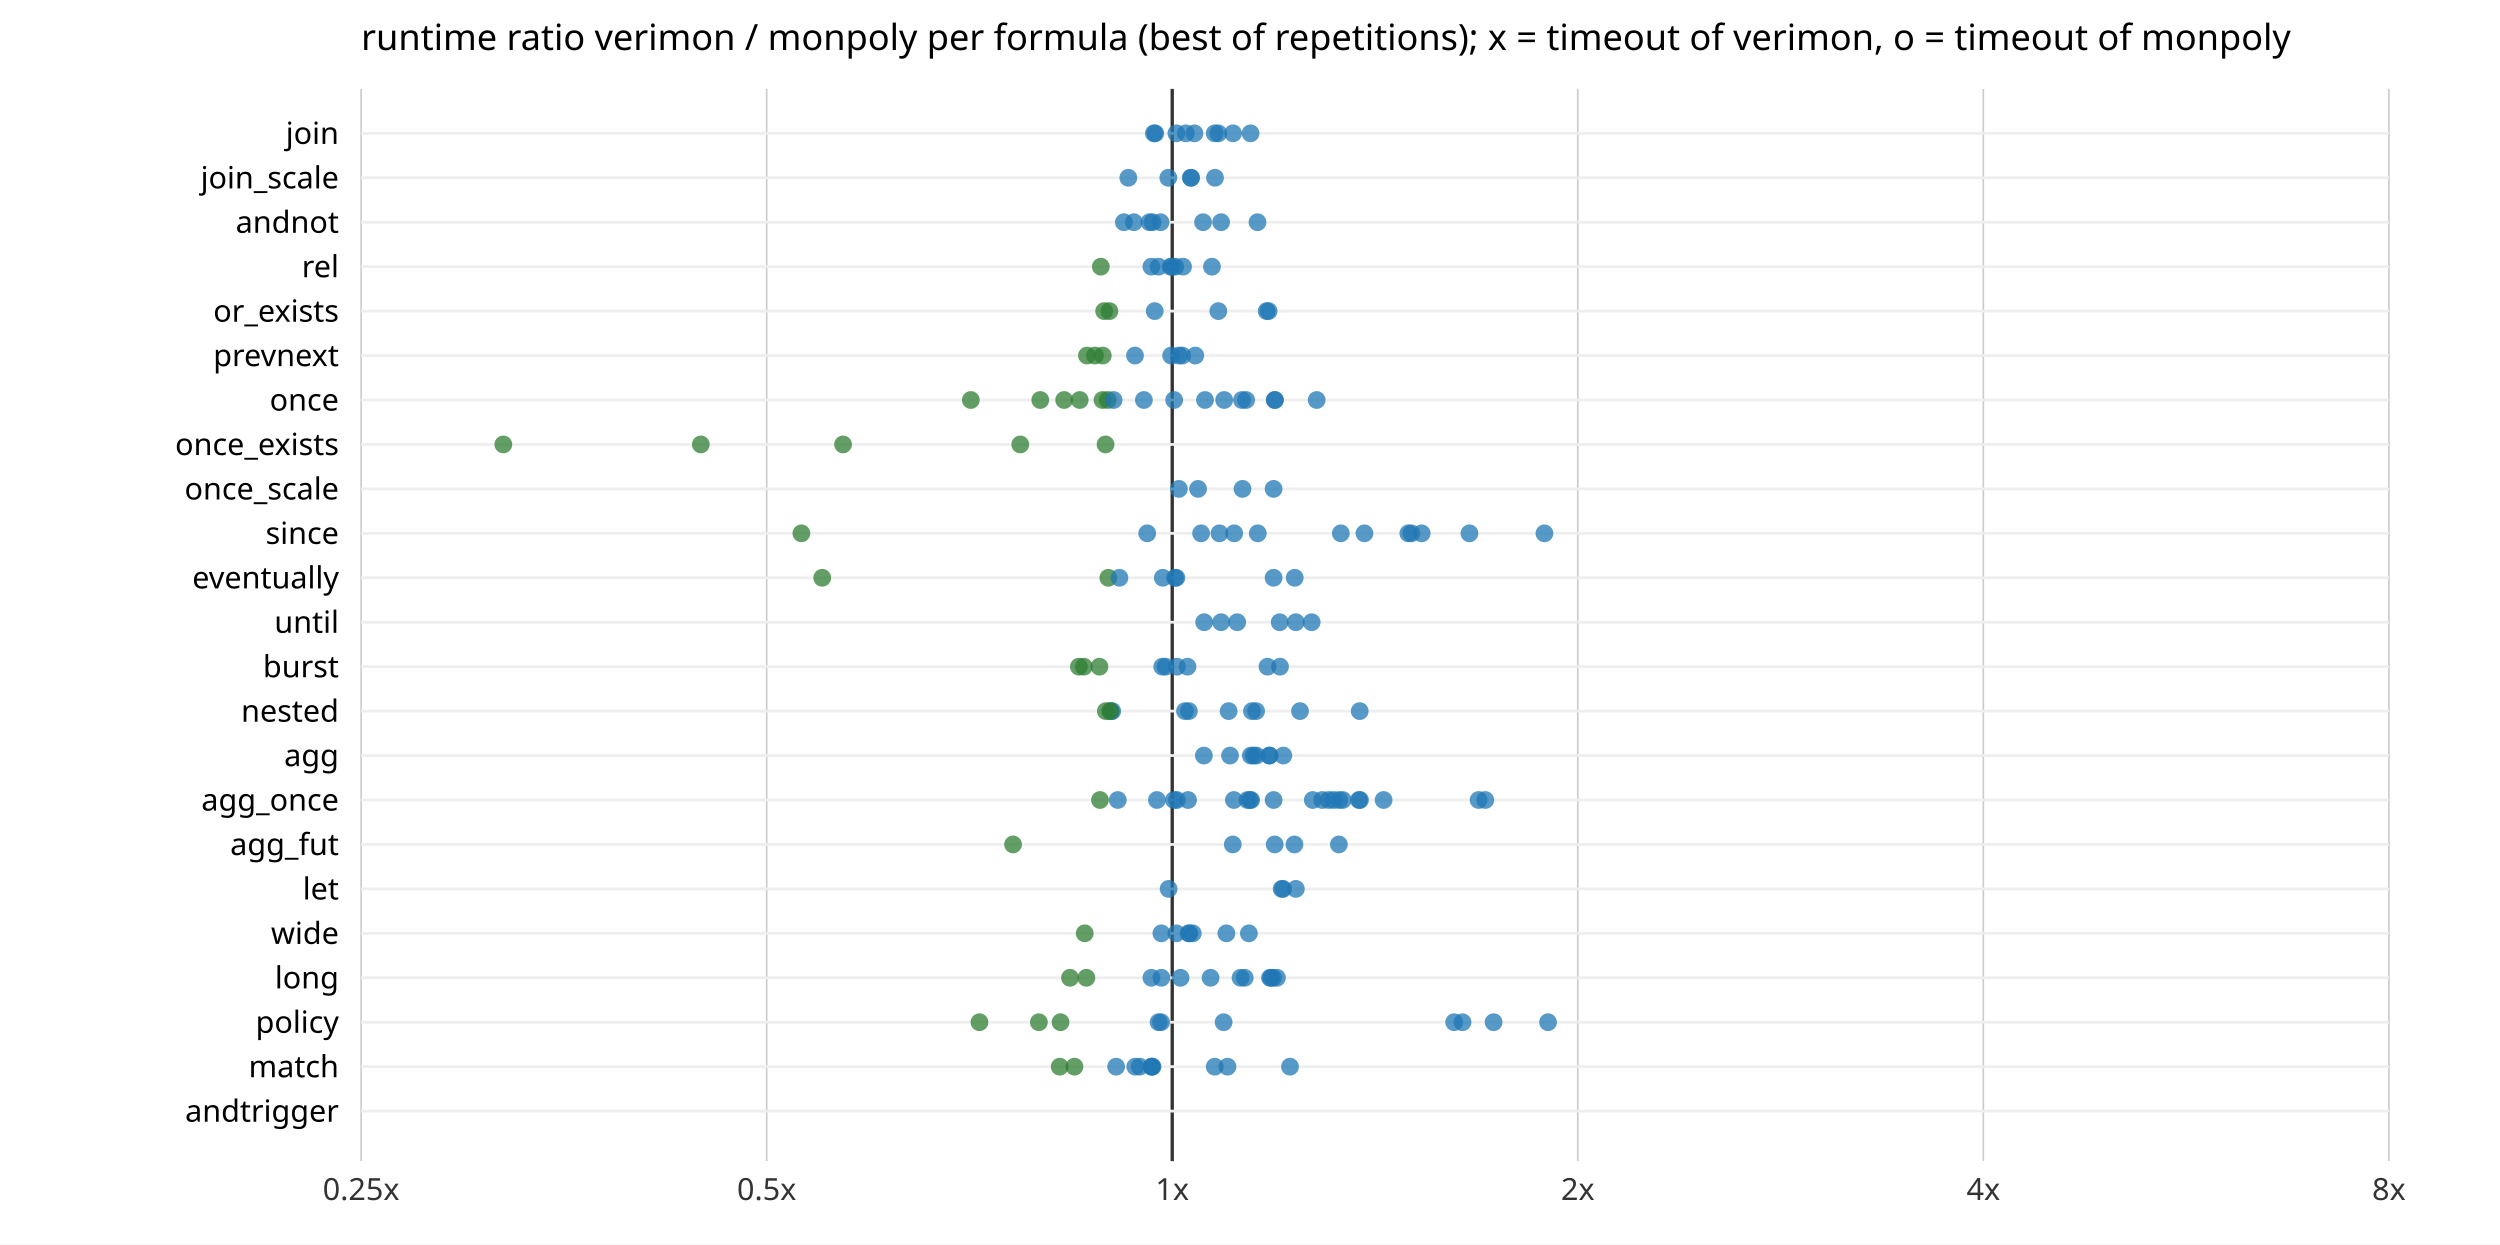
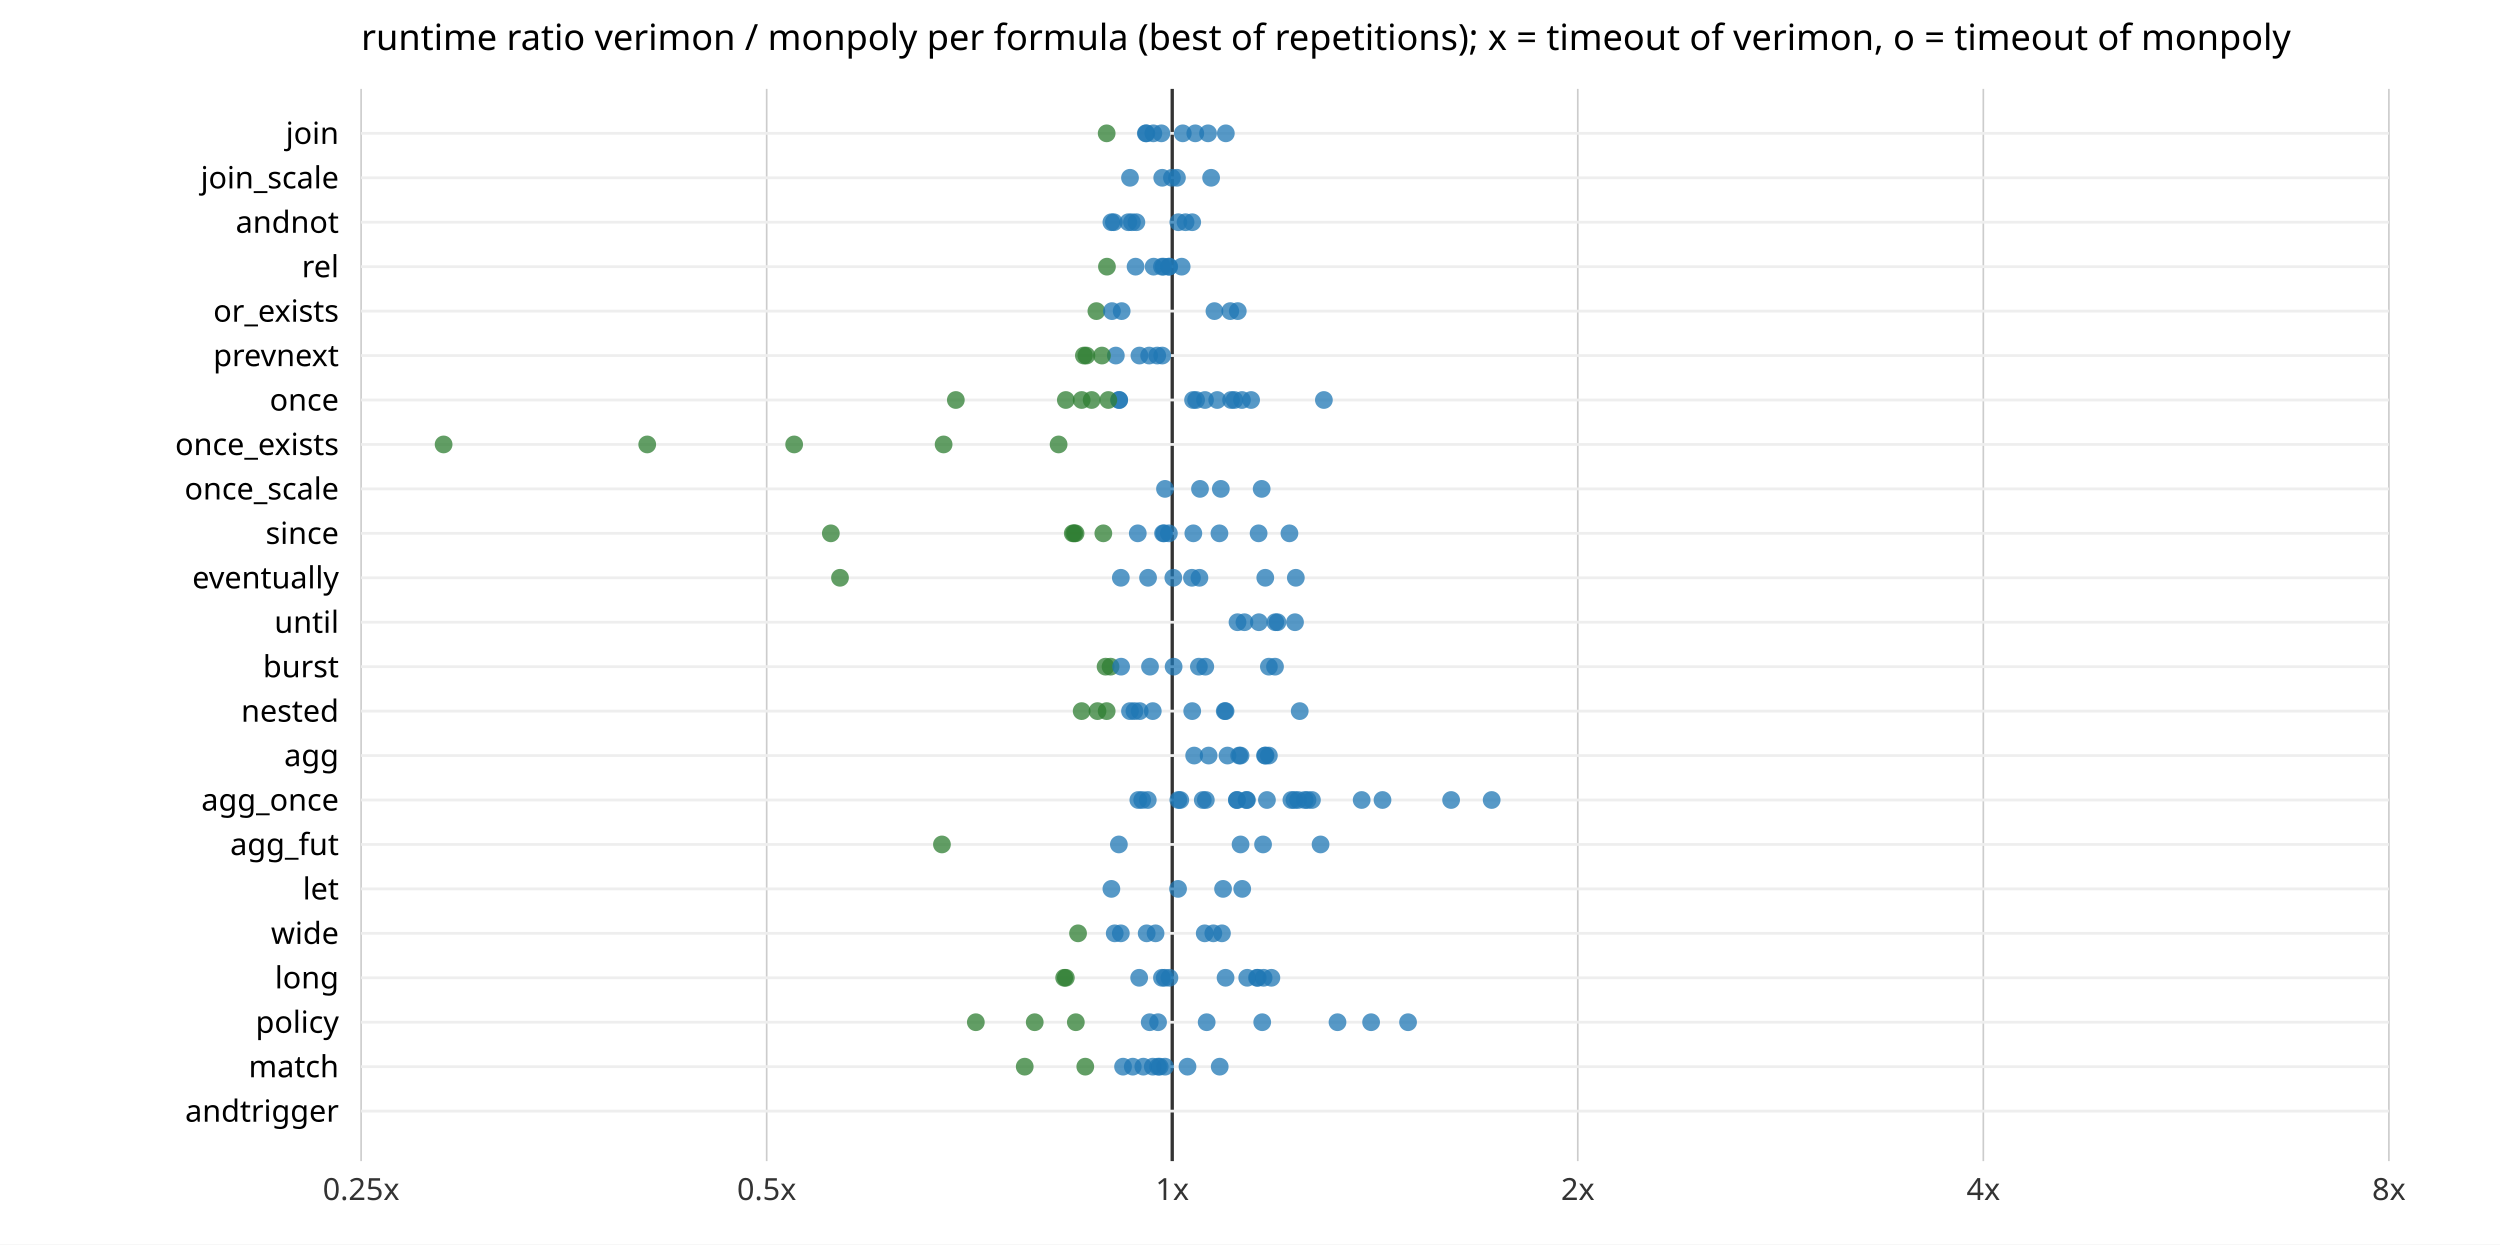
<svg xmlns="http://www.w3.org/2000/svg" width="900" height="448" font-family="sans-serif" font-size="11">
  <rect width="100%" height="100%" fill="white" />
  <text x="130" y="18" font-size="13">runtime ratio verimon / monpoly per formula (best of repetitions); x = timeout of verimon, o = timeout of monpoly</text>
  <line x1="130.0" y1="32" x2="130.0" y2="418" stroke="#ccc" stroke-width="0.6" />
  <text x="130.0" y="432" text-anchor="middle" fill="#333">0.25x</text>
  <line x1="276.0" y1="32" x2="276.0" y2="418" stroke="#ccc" stroke-width="0.6" />
  <text x="276.0" y="432" text-anchor="middle" fill="#333">0.5x</text>
  <line x1="422.0" y1="32" x2="422.0" y2="418" stroke="#333" stroke-width="1.2" />
  <text x="422.0" y="432" text-anchor="middle" fill="#333">1x</text>
  <line x1="568.0" y1="32" x2="568.0" y2="418" stroke="#ccc" stroke-width="0.6" />
  <text x="568.0" y="432" text-anchor="middle" fill="#333">2x</text>
  <line x1="714.0" y1="32" x2="714.0" y2="418" stroke="#ccc" stroke-width="0.6" />
  <text x="714.0" y="432" text-anchor="middle" fill="#333">4x</text>
  <line x1="860.0" y1="32" x2="860.0" y2="418" stroke="#ccc" stroke-width="0.6" />
  <text x="860.0" y="432" text-anchor="middle" fill="#333">8x</text>
  <text x="122" y="48.0" text-anchor="end" dominant-baseline="middle">join</text>
  <line x1="130" y1="48.0" x2="860" y2="48.0" stroke="#eee" />
-   <circle cx="415.4" cy="48.0" r="3.2" fill="#1f77b4" fill-opacity="0.75" />
-   <circle cx="423.5" cy="48.0" r="3.2" fill="#1f77b4" fill-opacity="0.75" />
-   <circle cx="450.2" cy="48.0" r="3.2" fill="#1f77b4" fill-opacity="0.75" />
-   <circle cx="443.9" cy="48.0" r="3.2" fill="#1f77b4" fill-opacity="0.75" />
-   <circle cx="430.0" cy="48.0" r="3.2" fill="#1f77b4" fill-opacity="0.75" />
-   <circle cx="415.9" cy="48.0" r="3.2" fill="#1f77b4" fill-opacity="0.75" />
-   <circle cx="437.3" cy="48.0" r="3.2" fill="#1f77b4" fill-opacity="0.75" />
-   <circle cx="438.6" cy="48.0" r="3.2" fill="#1f77b4" fill-opacity="0.75" />
-   <circle cx="426.9" cy="48.0" r="3.2" fill="#1f77b4" fill-opacity="0.75" />
+   <circle cx="415.2" cy="48.0" r="3.2" fill="#1f77b4" fill-opacity="0.75" />
+   <circle cx="412.5" cy="48.0" r="3.2" fill="#1f77b4" fill-opacity="0.75" />
+   <circle cx="434.9" cy="48.0" r="3.2" fill="#1f77b4" fill-opacity="0.75" />
+   <circle cx="441.3" cy="48.0" r="3.2" fill="#1f77b4" fill-opacity="0.75" />
+   <circle cx="425.8" cy="48.0" r="3.2" fill="#1f77b4" fill-opacity="0.75" />
+   <circle cx="412.7" cy="48.0" r="3.2" fill="#1f77b4" fill-opacity="0.75" />
+   <circle cx="418.1" cy="48.0" r="3.2" fill="#1f77b4" fill-opacity="0.75" />
+   <circle cx="430.3" cy="48.0" r="3.2" fill="#1f77b4" fill-opacity="0.75" />
+   <circle cx="398.4" cy="48.0" r="3.2" fill="#2e7d32" fill-opacity="0.75" />
  <text x="122" y="64.0" text-anchor="end" dominant-baseline="middle">join_scale</text>
  <line x1="130" y1="64.0" x2="860" y2="64.0" stroke="#eee" />
-   <circle cx="437.4" cy="64.0" r="3.2" fill="#1f77b4" fill-opacity="0.75" />
-   <circle cx="428.7" cy="64.0" r="3.2" fill="#1f77b4" fill-opacity="0.75" />
-   <circle cx="420.6" cy="64.0" r="3.2" fill="#1f77b4" fill-opacity="0.75" />
-   <circle cx="406.2" cy="64.0" r="3.2" fill="#1f77b4" fill-opacity="0.75" />
-   <circle cx="428.8" cy="64.0" r="3.2" fill="#1f77b4" fill-opacity="0.75" />
+   <circle cx="423.7" cy="64.0" r="3.2" fill="#1f77b4" fill-opacity="0.75" />
+   <circle cx="418.4" cy="64.0" r="3.2" fill="#1f77b4" fill-opacity="0.75" />
+   <circle cx="436.0" cy="64.0" r="3.2" fill="#1f77b4" fill-opacity="0.75" />
+   <circle cx="406.8" cy="64.0" r="3.2" fill="#1f77b4" fill-opacity="0.75" />
+   <circle cx="421.9" cy="64.0" r="3.2" fill="#1f77b4" fill-opacity="0.75" />
  <text x="122" y="80.0" text-anchor="end" dominant-baseline="middle">andnot</text>
  <line x1="130" y1="80.0" x2="860" y2="80.0" stroke="#eee" />
-   <circle cx="404.6" cy="80.0" r="3.2" fill="#1f77b4" fill-opacity="0.75" />
-   <circle cx="408.2" cy="80.0" r="3.2" fill="#1f77b4" fill-opacity="0.75" />
-   <circle cx="433.1" cy="80.0" r="3.2" fill="#1f77b4" fill-opacity="0.75" />
-   <circle cx="439.6" cy="80.0" r="3.2" fill="#1f77b4" fill-opacity="0.75" />
-   <circle cx="417.8" cy="80.0" r="3.2" fill="#1f77b4" fill-opacity="0.75" />
-   <circle cx="452.7" cy="80.0" r="3.2" fill="#1f77b4" fill-opacity="0.75" />
-   <circle cx="413.8" cy="80.0" r="3.2" fill="#1f77b4" fill-opacity="0.75" />
-   <circle cx="414.9" cy="80.0" r="3.2" fill="#1f77b4" fill-opacity="0.75" />
+   <circle cx="406.2" cy="80.0" r="3.2" fill="#1f77b4" fill-opacity="0.75" />
+   <circle cx="407.5" cy="80.0" r="3.2" fill="#1f77b4" fill-opacity="0.75" />
+   <circle cx="424.2" cy="80.0" r="3.2" fill="#1f77b4" fill-opacity="0.75" />
+   <circle cx="429.2" cy="80.0" r="3.2" fill="#1f77b4" fill-opacity="0.75" />
+   <circle cx="409.1" cy="80.0" r="3.2" fill="#1f77b4" fill-opacity="0.75" />
+   <circle cx="426.8" cy="80.0" r="3.2" fill="#1f77b4" fill-opacity="0.75" />
+   <circle cx="401.0" cy="80.0" r="3.2" fill="#1f77b4" fill-opacity="0.75" />
+   <circle cx="400.1" cy="80.0" r="3.2" fill="#1f77b4" fill-opacity="0.75" />
  <text x="122" y="96.0" text-anchor="end" dominant-baseline="middle">rel</text>
  <line x1="130" y1="96.0" x2="860" y2="96.0" stroke="#eee" />
-   <circle cx="414.5" cy="96.0" r="3.2" fill="#1f77b4" fill-opacity="0.75" />
-   <circle cx="423.1" cy="96.0" r="3.2" fill="#1f77b4" fill-opacity="0.75" />
-   <circle cx="436.3" cy="96.0" r="3.2" fill="#1f77b4" fill-opacity="0.75" />
-   <circle cx="417.1" cy="96.0" r="3.2" fill="#1f77b4" fill-opacity="0.75" />
-   <circle cx="396.3" cy="96.0" r="3.2" fill="#2e7d32" fill-opacity="0.75" />
-   <circle cx="421.9" cy="96.0" r="3.2" fill="#1f77b4" fill-opacity="0.75" />
-   <circle cx="425.9" cy="96.0" r="3.2" fill="#1f77b4" fill-opacity="0.75" />
-   <circle cx="421.4" cy="96.0" r="3.2" fill="#1f77b4" fill-opacity="0.75" />
+   <circle cx="408.8" cy="96.0" r="3.2" fill="#1f77b4" fill-opacity="0.75" />
+   <circle cx="418.9" cy="96.0" r="3.2" fill="#1f77b4" fill-opacity="0.75" />
+   <circle cx="418.3" cy="96.0" r="3.2" fill="#1f77b4" fill-opacity="0.75" />
+   <circle cx="420.9" cy="96.0" r="3.2" fill="#1f77b4" fill-opacity="0.75" />
+   <circle cx="398.5" cy="96.0" r="3.2" fill="#2e7d32" fill-opacity="0.75" />
+   <circle cx="425.4" cy="96.0" r="3.2" fill="#1f77b4" fill-opacity="0.75" />
+   <circle cx="415.3" cy="96.0" r="3.2" fill="#1f77b4" fill-opacity="0.75" />
+   <circle cx="420.8" cy="96.0" r="3.2" fill="#1f77b4" fill-opacity="0.75" />
  <text x="122" y="112.0" text-anchor="end" dominant-baseline="middle">or_exists</text>
  <line x1="130" y1="112.0" x2="860" y2="112.0" stroke="#eee" />
-   <circle cx="397.5" cy="112.0" r="3.2" fill="#2e7d32" fill-opacity="0.75" />
-   <circle cx="399.4" cy="112.0" r="3.2" fill="#2e7d32" fill-opacity="0.75" />
-   <circle cx="456.0" cy="112.0" r="3.2" fill="#1f77b4" fill-opacity="0.75" />
-   <circle cx="415.7" cy="112.0" r="3.2" fill="#1f77b4" fill-opacity="0.75" />
-   <circle cx="456.7" cy="112.0" r="3.2" fill="#1f77b4" fill-opacity="0.75" />
-   <circle cx="438.6" cy="112.0" r="3.2" fill="#1f77b4" fill-opacity="0.75" />
+   <circle cx="394.7" cy="112.0" r="3.2" fill="#2e7d32" fill-opacity="0.75" />
+   <circle cx="400.3" cy="112.0" r="3.2" fill="#1f77b4" fill-opacity="0.75" />
+   <circle cx="445.6" cy="112.0" r="3.2" fill="#1f77b4" fill-opacity="0.75" />
+   <circle cx="403.8" cy="112.0" r="3.2" fill="#1f77b4" fill-opacity="0.75" />
+   <circle cx="442.9" cy="112.0" r="3.2" fill="#1f77b4" fill-opacity="0.75" />
+   <circle cx="437.2" cy="112.0" r="3.2" fill="#1f77b4" fill-opacity="0.75" />
  <text x="122" y="128.0" text-anchor="end" dominant-baseline="middle">prevnext</text>
  <line x1="130" y1="128.0" x2="860" y2="128.0" stroke="#eee" />
-   <circle cx="425.6" cy="128.0" r="3.2" fill="#1f77b4" fill-opacity="0.75" />
-   <circle cx="424.4" cy="128.0" r="3.2" fill="#1f77b4" fill-opacity="0.75" />
-   <circle cx="394.2" cy="128.0" r="3.2" fill="#2e7d32" fill-opacity="0.75" />
-   <circle cx="430.3" cy="128.0" r="3.2" fill="#1f77b4" fill-opacity="0.75" />
-   <circle cx="397.0" cy="128.0" r="3.2" fill="#2e7d32" fill-opacity="0.75" />
-   <circle cx="391.3" cy="128.0" r="3.2" fill="#2e7d32" fill-opacity="0.75" />
-   <circle cx="408.6" cy="128.0" r="3.2" fill="#1f77b4" fill-opacity="0.75" />
-   <circle cx="421.6" cy="128.0" r="3.2" fill="#1f77b4" fill-opacity="0.75" />
+   <circle cx="410.2" cy="128.0" r="3.2" fill="#1f77b4" fill-opacity="0.75" />
+   <circle cx="416.6" cy="128.0" r="3.2" fill="#1f77b4" fill-opacity="0.75" />
+   <circle cx="401.7" cy="128.0" r="3.2" fill="#1f77b4" fill-opacity="0.75" />
+   <circle cx="413.7" cy="128.0" r="3.2" fill="#1f77b4" fill-opacity="0.75" />
+   <circle cx="390.2" cy="128.0" r="3.2" fill="#2e7d32" fill-opacity="0.75" />
+   <circle cx="396.7" cy="128.0" r="3.2" fill="#2e7d32" fill-opacity="0.75" />
+   <circle cx="391.1" cy="128.0" r="3.2" fill="#2e7d32" fill-opacity="0.75" />
+   <circle cx="418.4" cy="128.0" r="3.2" fill="#1f77b4" fill-opacity="0.75" />
  <text x="122" y="144.0" text-anchor="end" dominant-baseline="middle">once</text>
  <line x1="130" y1="144.0" x2="860" y2="144.0" stroke="#eee" />
-   <circle cx="411.8" cy="144.0" r="3.2" fill="#1f77b4" fill-opacity="0.75" />
-   <circle cx="398.8" cy="144.0" r="3.2" fill="#2e7d32" fill-opacity="0.75" />
-   <circle cx="388.7" cy="144.0" r="3.2" fill="#2e7d32" fill-opacity="0.75" />
-   <circle cx="440.7" cy="144.0" r="3.2" fill="#1f77b4" fill-opacity="0.75" />
-   <circle cx="422.7" cy="144.0" r="3.2" fill="#1f77b4" fill-opacity="0.75" />
  <circle cx="433.8" cy="144.0" r="3.2" fill="#1f77b4" fill-opacity="0.75" />
-   <circle cx="458.9" cy="144.0" r="3.2" fill="#1f77b4" fill-opacity="0.75" />
+   <circle cx="402.9" cy="144.0" r="3.2" fill="#1f77b4" fill-opacity="0.75" />
+   <circle cx="383.7" cy="144.0" r="3.2" fill="#2e7d32" fill-opacity="0.75" />
+   <circle cx="430.6" cy="144.0" r="3.2" fill="#1f77b4" fill-opacity="0.75" />
+   <circle cx="438.2" cy="144.0" r="3.2" fill="#1f77b4" fill-opacity="0.75" />
+   <circle cx="443.2" cy="144.0" r="3.2" fill="#1f77b4" fill-opacity="0.75" />
+   <circle cx="444.4" cy="144.0" r="3.2" fill="#1f77b4" fill-opacity="0.75" />
  <circle cx="447.1" cy="144.0" r="3.2" fill="#1f77b4" fill-opacity="0.75" />
-   <circle cx="374.5" cy="144.0" r="3.2" fill="#2e7d32" fill-opacity="0.75" />
-   <circle cx="383.1" cy="144.0" r="3.2" fill="#2e7d32" fill-opacity="0.75" />
-   <circle cx="396.9" cy="144.0" r="3.2" fill="#2e7d32" fill-opacity="0.75" />
-   <circle cx="400.9" cy="144.0" r="3.2" fill="#1f77b4" fill-opacity="0.75" />
-   <circle cx="349.5" cy="144.0" r="3.2" fill="#2e7d32" fill-opacity="0.75" />
-   <circle cx="474.0" cy="144.0" r="3.2" fill="#1f77b4" fill-opacity="0.75" />
-   <circle cx="448.6" cy="144.0" r="3.2" fill="#1f77b4" fill-opacity="0.75" />
-   <circle cx="459.0" cy="144.0" r="3.2" fill="#1f77b4" fill-opacity="0.75" />
+   <circle cx="393.0" cy="144.0" r="3.2" fill="#2e7d32" fill-opacity="0.75" />
+   <circle cx="389.4" cy="144.0" r="3.2" fill="#2e7d32" fill-opacity="0.75" />
+   <circle cx="402.9" cy="144.0" r="3.2" fill="#1f77b4" fill-opacity="0.75" />
+   <circle cx="399.0" cy="144.0" r="3.2" fill="#2e7d32" fill-opacity="0.75" />
+   <circle cx="344.1" cy="144.0" r="3.2" fill="#2e7d32" fill-opacity="0.75" />
+   <circle cx="476.6" cy="144.0" r="3.2" fill="#1f77b4" fill-opacity="0.75" />
+   <circle cx="450.4" cy="144.0" r="3.2" fill="#1f77b4" fill-opacity="0.75" />
+   <circle cx="429.5" cy="144.0" r="3.2" fill="#1f77b4" fill-opacity="0.75" />
  <text x="122" y="160.0" text-anchor="end" dominant-baseline="middle">once_exists</text>
  <line x1="130" y1="160.0" x2="860" y2="160.0" stroke="#eee" />
-   <circle cx="398.0" cy="160.0" r="3.2" fill="#2e7d32" fill-opacity="0.75" />
-   <circle cx="303.5" cy="160.0" r="3.2" fill="#2e7d32" fill-opacity="0.75" />
-   <circle cx="252.3" cy="160.0" r="3.2" fill="#2e7d32" fill-opacity="0.75" />
-   <circle cx="367.3" cy="160.0" r="3.2" fill="#2e7d32" fill-opacity="0.75" />
-   <circle cx="181.2" cy="160.0" r="3.2" fill="#2e7d32" fill-opacity="0.75" />
+   <circle cx="381.1" cy="160.0" r="3.2" fill="#2e7d32" fill-opacity="0.75" />
+   <circle cx="285.9" cy="160.0" r="3.2" fill="#2e7d32" fill-opacity="0.75" />
+   <circle cx="233.0" cy="160.0" r="3.2" fill="#2e7d32" fill-opacity="0.75" />
+   <circle cx="339.7" cy="160.0" r="3.2" fill="#2e7d32" fill-opacity="0.75" />
+   <circle cx="159.7" cy="160.0" r="3.2" fill="#2e7d32" fill-opacity="0.75" />
  <text x="122" y="176.0" text-anchor="end" dominant-baseline="middle">once_scale</text>
  <line x1="130" y1="176.0" x2="860" y2="176.0" stroke="#eee" />
-   <circle cx="447.3" cy="176.0" r="3.2" fill="#1f77b4" fill-opacity="0.75" />
-   <circle cx="458.5" cy="176.0" r="3.2" fill="#1f77b4" fill-opacity="0.75" />
-   <circle cx="431.3" cy="176.0" r="3.2" fill="#1f77b4" fill-opacity="0.75" />
-   <circle cx="424.4" cy="176.0" r="3.2" fill="#1f77b4" fill-opacity="0.75" />
+   <circle cx="432.0" cy="176.0" r="3.2" fill="#1f77b4" fill-opacity="0.75" />
+   <circle cx="454.2" cy="176.0" r="3.2" fill="#1f77b4" fill-opacity="0.75" />
+   <circle cx="439.5" cy="176.0" r="3.2" fill="#1f77b4" fill-opacity="0.75" />
+   <circle cx="419.4" cy="176.0" r="3.2" fill="#1f77b4" fill-opacity="0.75" />
  <text x="122" y="192.0" text-anchor="end" dominant-baseline="middle">since</text>
  <line x1="130" y1="192.0" x2="860" y2="192.0" stroke="#eee" />
-   <circle cx="413.0" cy="192.0" r="3.2" fill="#1f77b4" fill-opacity="0.75" />
-   <circle cx="444.3" cy="192.0" r="3.2" fill="#1f77b4" fill-opacity="0.75" />
+   <circle cx="386.7" cy="192.0" r="3.2" fill="#2e7d32" fill-opacity="0.75" />
+   <circle cx="386.2" cy="192.0" r="3.2" fill="#2e7d32" fill-opacity="0.75" />
+   <circle cx="387.2" cy="192.0" r="3.2" fill="#2e7d32" fill-opacity="0.75" />
+   <circle cx="397.2" cy="192.0" r="3.2" fill="#2e7d32" fill-opacity="0.75" />
+   <circle cx="429.6" cy="192.0" r="3.2" fill="#1f77b4" fill-opacity="0.75" />
+   <circle cx="420.8" cy="192.0" r="3.2" fill="#1f77b4" fill-opacity="0.75" />
+   <circle cx="464.2" cy="192.0" r="3.2" fill="#1f77b4" fill-opacity="0.75" />
+   <circle cx="453.1" cy="192.0" r="3.2" fill="#1f77b4" fill-opacity="0.75" />
  <circle cx="439.0" cy="192.0" r="3.2" fill="#1f77b4" fill-opacity="0.75" />
-   <circle cx="508.1" cy="192.0" r="3.2" fill="#1f77b4" fill-opacity="0.75" />
-   <circle cx="507.0" cy="192.0" r="3.2" fill="#1f77b4" fill-opacity="0.75" />
-   <circle cx="491.2" cy="192.0" r="3.2" fill="#1f77b4" fill-opacity="0.75" />
-   <circle cx="556.0" cy="192.0" r="3.2" fill="#1f77b4" fill-opacity="0.75" />
-   <circle cx="511.8" cy="192.0" r="3.2" fill="#1f77b4" fill-opacity="0.75" />
-   <circle cx="529.0" cy="192.0" r="3.2" fill="#1f77b4" fill-opacity="0.75" />
-   <circle cx="452.8" cy="192.0" r="3.2" fill="#1f77b4" fill-opacity="0.75" />
-   <circle cx="482.7" cy="192.0" r="3.2" fill="#1f77b4" fill-opacity="0.75" />
-   <circle cx="288.5" cy="192.0" r="3.2" fill="#2e7d32" fill-opacity="0.75" />
-   <circle cx="432.4" cy="192.0" r="3.2" fill="#1f77b4" fill-opacity="0.75" />
+   <circle cx="418.7" cy="192.0" r="3.2" fill="#1f77b4" fill-opacity="0.75" />
+   <circle cx="409.6" cy="192.0" r="3.2" fill="#1f77b4" fill-opacity="0.75" />
+   <circle cx="299.1" cy="192.0" r="3.2" fill="#2e7d32" fill-opacity="0.75" />
+   <circle cx="419.1" cy="192.0" r="3.2" fill="#1f77b4" fill-opacity="0.75" />
  <text x="122" y="208.0" text-anchor="end" dominant-baseline="middle">eventually</text>
  <line x1="130" y1="208.0" x2="860" y2="208.0" stroke="#eee" />
-   <circle cx="423.0" cy="208.0" r="3.2" fill="#1f77b4" fill-opacity="0.75" />
-   <circle cx="423.5" cy="208.0" r="3.2" fill="#1f77b4" fill-opacity="0.75" />
-   <circle cx="466.1" cy="208.0" r="3.2" fill="#1f77b4" fill-opacity="0.75" />
-   <circle cx="399.0" cy="208.0" r="3.2" fill="#2e7d32" fill-opacity="0.75" />
-   <circle cx="418.6" cy="208.0" r="3.2" fill="#1f77b4" fill-opacity="0.75" />
-   <circle cx="458.5" cy="208.0" r="3.2" fill="#1f77b4" fill-opacity="0.75" />
-   <circle cx="403.0" cy="208.0" r="3.2" fill="#1f77b4" fill-opacity="0.75" />
-   <circle cx="296.0" cy="208.0" r="3.2" fill="#2e7d32" fill-opacity="0.75" />
+   <circle cx="429.1" cy="208.0" r="3.2" fill="#1f77b4" fill-opacity="0.75" />
+   <circle cx="431.8" cy="208.0" r="3.2" fill="#1f77b4" fill-opacity="0.75" />
+   <circle cx="466.5" cy="208.0" r="3.2" fill="#1f77b4" fill-opacity="0.75" />
+   <circle cx="413.3" cy="208.0" r="3.2" fill="#1f77b4" fill-opacity="0.75" />
+   <circle cx="422.4" cy="208.0" r="3.2" fill="#1f77b4" fill-opacity="0.75" />
+   <circle cx="455.5" cy="208.0" r="3.2" fill="#1f77b4" fill-opacity="0.75" />
+   <circle cx="403.5" cy="208.0" r="3.2" fill="#1f77b4" fill-opacity="0.75" />
+   <circle cx="302.4" cy="208.0" r="3.2" fill="#2e7d32" fill-opacity="0.75" />
  <text x="122" y="224.0" text-anchor="end" dominant-baseline="middle">until</text>
  <line x1="130" y1="224.0" x2="860" y2="224.0" stroke="#eee" />
-   <circle cx="460.7" cy="224.0" r="3.2" fill="#1f77b4" fill-opacity="0.75" />
-   <circle cx="433.5" cy="224.0" r="3.2" fill="#1f77b4" fill-opacity="0.75" />
-   <circle cx="439.6" cy="224.0" r="3.2" fill="#1f77b4" fill-opacity="0.75" />
-   <circle cx="445.4" cy="224.0" r="3.2" fill="#1f77b4" fill-opacity="0.75" />
-   <circle cx="472.2" cy="224.0" r="3.2" fill="#1f77b4" fill-opacity="0.75" />
-   <circle cx="466.5" cy="224.0" r="3.2" fill="#1f77b4" fill-opacity="0.75" />
+   <circle cx="448.0" cy="224.0" r="3.2" fill="#1f77b4" fill-opacity="0.75" />
+   <circle cx="459.1" cy="224.0" r="3.2" fill="#1f77b4" fill-opacity="0.75" />
+   <circle cx="445.5" cy="224.0" r="3.2" fill="#1f77b4" fill-opacity="0.75" />
+   <circle cx="453.2" cy="224.0" r="3.2" fill="#1f77b4" fill-opacity="0.75" />
+   <circle cx="459.9" cy="224.0" r="3.2" fill="#1f77b4" fill-opacity="0.75" />
+   <circle cx="466.2" cy="224.0" r="3.2" fill="#1f77b4" fill-opacity="0.75" />
  <text x="122" y="240.0" text-anchor="end" dominant-baseline="middle">burst</text>
  <line x1="130" y1="240.0" x2="860" y2="240.0" stroke="#eee" />
-   <circle cx="395.8" cy="240.0" r="3.2" fill="#2e7d32" fill-opacity="0.75" />
-   <circle cx="388.4" cy="240.0" r="3.2" fill="#2e7d32" fill-opacity="0.75" />
-   <circle cx="419.6" cy="240.0" r="3.2" fill="#1f77b4" fill-opacity="0.75" />
-   <circle cx="427.5" cy="240.0" r="3.2" fill="#1f77b4" fill-opacity="0.75" />
-   <circle cx="423.7" cy="240.0" r="3.2" fill="#1f77b4" fill-opacity="0.75" />
-   <circle cx="418.4" cy="240.0" r="3.2" fill="#1f77b4" fill-opacity="0.75" />
-   <circle cx="460.8" cy="240.0" r="3.2" fill="#1f77b4" fill-opacity="0.75" />
-   <circle cx="456.3" cy="240.0" r="3.2" fill="#1f77b4" fill-opacity="0.75" />
-   <circle cx="390.2" cy="240.0" r="3.2" fill="#2e7d32" fill-opacity="0.75" />
+   <circle cx="398.0" cy="240.0" r="3.2" fill="#2e7d32" fill-opacity="0.75" />
+   <circle cx="399.8" cy="240.0" r="3.2" fill="#2e7d32" fill-opacity="0.75" />
+   <circle cx="433.9" cy="240.0" r="3.2" fill="#1f77b4" fill-opacity="0.75" />
+   <circle cx="422.5" cy="240.0" r="3.2" fill="#1f77b4" fill-opacity="0.75" />
+   <circle cx="414.0" cy="240.0" r="3.2" fill="#1f77b4" fill-opacity="0.75" />
+   <circle cx="431.6" cy="240.0" r="3.2" fill="#1f77b4" fill-opacity="0.75" />
+   <circle cx="456.8" cy="240.0" r="3.2" fill="#1f77b4" fill-opacity="0.75" />
+   <circle cx="459.0" cy="240.0" r="3.2" fill="#1f77b4" fill-opacity="0.75" />
+   <circle cx="403.6" cy="240.0" r="3.2" fill="#1f77b4" fill-opacity="0.75" />
  <text x="122" y="256.0" text-anchor="end" dominant-baseline="middle">nested</text>
  <line x1="130" y1="256.0" x2="860" y2="256.0" stroke="#eee" />
-   <circle cx="428.0" cy="256.0" r="3.2" fill="#1f77b4" fill-opacity="0.75" />
-   <circle cx="400.4" cy="256.0" r="3.2" fill="#1f77b4" fill-opacity="0.75" />
-   <circle cx="399.9" cy="256.0" r="3.2" fill="#1f77b4" fill-opacity="0.75" />
-   <circle cx="426.6" cy="256.0" r="3.2" fill="#1f77b4" fill-opacity="0.75" />
-   <circle cx="398.1" cy="256.0" r="3.2" fill="#2e7d32" fill-opacity="0.75" />
-   <circle cx="399.7" cy="256.0" r="3.2" fill="#2e7d32" fill-opacity="0.75" />
-   <circle cx="489.5" cy="256.0" r="3.2" fill="#1f77b4" fill-opacity="0.75" />
-   <circle cx="452.2" cy="256.0" r="3.2" fill="#1f77b4" fill-opacity="0.75" />
-   <circle cx="468.0" cy="256.0" r="3.2" fill="#1f77b4" fill-opacity="0.75" />
-   <circle cx="442.3" cy="256.0" r="3.2" fill="#1f77b4" fill-opacity="0.75" />
-   <circle cx="450.7" cy="256.0" r="3.2" fill="#1f77b4" fill-opacity="0.75" />
+   <circle cx="429.2" cy="256.0" r="3.2" fill="#1f77b4" fill-opacity="0.75" />
+   <circle cx="408.4" cy="256.0" r="3.2" fill="#1f77b4" fill-opacity="0.75" />
+   <circle cx="406.8" cy="256.0" r="3.2" fill="#1f77b4" fill-opacity="0.75" />
+   <circle cx="415.0" cy="256.0" r="3.2" fill="#1f77b4" fill-opacity="0.75" />
+   <circle cx="398.4" cy="256.0" r="3.2" fill="#2e7d32" fill-opacity="0.75" />
+   <circle cx="395.1" cy="256.0" r="3.2" fill="#2e7d32" fill-opacity="0.75" />
+   <circle cx="441.2" cy="256.0" r="3.2" fill="#1f77b4" fill-opacity="0.75" />
+   <circle cx="389.4" cy="256.0" r="3.2" fill="#2e7d32" fill-opacity="0.75" />
+   <circle cx="410.3" cy="256.0" r="3.2" fill="#1f77b4" fill-opacity="0.75" />
+   <circle cx="440.9" cy="256.0" r="3.2" fill="#1f77b4" fill-opacity="0.75" />
+   <circle cx="467.9" cy="256.0" r="3.2" fill="#1f77b4" fill-opacity="0.75" />
  <text x="122" y="272.0" text-anchor="end" dominant-baseline="middle">agg</text>
  <line x1="130" y1="272.0" x2="860" y2="272.0" stroke="#eee" />
-   <circle cx="442.8" cy="272.0" r="3.2" fill="#1f77b4" fill-opacity="0.75" />
-   <circle cx="457.1" cy="272.0" r="3.2" fill="#1f77b4" fill-opacity="0.75" />
-   <circle cx="451.3" cy="272.0" r="3.2" fill="#1f77b4" fill-opacity="0.75" />
-   <circle cx="456.9" cy="272.0" r="3.2" fill="#1f77b4" fill-opacity="0.75" />
-   <circle cx="450.3" cy="272.0" r="3.2" fill="#1f77b4" fill-opacity="0.75" />
-   <circle cx="462.0" cy="272.0" r="3.2" fill="#1f77b4" fill-opacity="0.75" />
-   <circle cx="452.3" cy="272.0" r="3.2" fill="#1f77b4" fill-opacity="0.75" />
-   <circle cx="433.4" cy="272.0" r="3.2" fill="#1f77b4" fill-opacity="0.75" />
+   <circle cx="456.8" cy="272.0" r="3.2" fill="#1f77b4" fill-opacity="0.75" />
+   <circle cx="455.4" cy="272.0" r="3.2" fill="#1f77b4" fill-opacity="0.75" />
+   <circle cx="441.9" cy="272.0" r="3.2" fill="#1f77b4" fill-opacity="0.75" />
+   <circle cx="435.1" cy="272.0" r="3.2" fill="#1f77b4" fill-opacity="0.75" />
+   <circle cx="446.1" cy="272.0" r="3.2" fill="#1f77b4" fill-opacity="0.75" />
+   <circle cx="446.6" cy="272.0" r="3.2" fill="#1f77b4" fill-opacity="0.75" />
+   <circle cx="455.6" cy="272.0" r="3.2" fill="#1f77b4" fill-opacity="0.75" />
+   <circle cx="429.9" cy="272.0" r="3.2" fill="#1f77b4" fill-opacity="0.75" />
  <text x="122" y="288.0" text-anchor="end" dominant-baseline="middle">agg_once</text>
  <line x1="130" y1="288.0" x2="860" y2="288.0" stroke="#eee" />
-   <circle cx="449.1" cy="288.0" r="3.2" fill="#1f77b4" fill-opacity="0.75" />
-   <circle cx="450.0" cy="288.0" r="3.2" fill="#1f77b4" fill-opacity="0.75" />
-   <circle cx="498.1" cy="288.0" r="3.2" fill="#1f77b4" fill-opacity="0.75" />
-   <circle cx="478.3" cy="288.0" r="3.2" fill="#1f77b4" fill-opacity="0.75" />
-   <circle cx="458.5" cy="288.0" r="3.2" fill="#1f77b4" fill-opacity="0.75" />
-   <circle cx="489.2" cy="288.0" r="3.2" fill="#1f77b4" fill-opacity="0.75" />
-   <circle cx="489.6" cy="288.0" r="3.2" fill="#1f77b4" fill-opacity="0.75" />
-   <circle cx="532.3" cy="288.0" r="3.2" fill="#1f77b4" fill-opacity="0.75" />
-   <circle cx="534.7" cy="288.0" r="3.2" fill="#1f77b4" fill-opacity="0.75" />
-   <circle cx="480.1" cy="288.0" r="3.2" fill="#1f77b4" fill-opacity="0.75" />
-   <circle cx="483.4" cy="288.0" r="3.2" fill="#1f77b4" fill-opacity="0.75" />
-   <circle cx="476.0" cy="288.0" r="3.2" fill="#1f77b4" fill-opacity="0.75" />
-   <circle cx="450.4" cy="288.0" r="3.2" fill="#1f77b4" fill-opacity="0.75" />
-   <circle cx="416.5" cy="288.0" r="3.2" fill="#1f77b4" fill-opacity="0.75" />
-   <circle cx="423.7" cy="288.0" r="3.2" fill="#1f77b4" fill-opacity="0.75" />
-   <circle cx="427.7" cy="288.0" r="3.2" fill="#1f77b4" fill-opacity="0.75" />
-   <circle cx="444.2" cy="288.0" r="3.2" fill="#1f77b4" fill-opacity="0.75" />
-   <circle cx="402.4" cy="288.0" r="3.2" fill="#1f77b4" fill-opacity="0.75" />
-   <circle cx="396.0" cy="288.0" r="3.2" fill="#2e7d32" fill-opacity="0.75" />
-   <circle cx="472.6" cy="288.0" r="3.2" fill="#1f77b4" fill-opacity="0.75" />
-   <circle cx="482.1" cy="288.0" r="3.2" fill="#1f77b4" fill-opacity="0.75" />
-   <circle cx="422.6" cy="288.0" r="3.2" fill="#1f77b4" fill-opacity="0.75" />
+   <circle cx="448.7" cy="288.0" r="3.2" fill="#1f77b4" fill-opacity="0.75" />
+   <circle cx="448.9" cy="288.0" r="3.2" fill="#1f77b4" fill-opacity="0.75" />
+   <circle cx="469.7" cy="288.0" r="3.2" fill="#1f77b4" fill-opacity="0.75" />
+   <circle cx="433.0" cy="288.0" r="3.2" fill="#1f77b4" fill-opacity="0.75" />
+   <circle cx="445.3" cy="288.0" r="3.2" fill="#1f77b4" fill-opacity="0.75" />
+   <circle cx="497.7" cy="288.0" r="3.2" fill="#1f77b4" fill-opacity="0.75" />
+   <circle cx="490.2" cy="288.0" r="3.2" fill="#1f77b4" fill-opacity="0.75" />
+   <circle cx="522.4" cy="288.0" r="3.2" fill="#1f77b4" fill-opacity="0.75" />
+   <circle cx="537.0" cy="288.0" r="3.2" fill="#1f77b4" fill-opacity="0.75" />
+   <circle cx="470.7" cy="288.0" r="3.2" fill="#1f77b4" fill-opacity="0.75" />
+   <circle cx="466.0" cy="288.0" r="3.2" fill="#1f77b4" fill-opacity="0.75" />
+   <circle cx="464.9" cy="288.0" r="3.2" fill="#1f77b4" fill-opacity="0.75" />
+   <circle cx="456.1" cy="288.0" r="3.2" fill="#1f77b4" fill-opacity="0.75" />
+   <circle cx="424.9" cy="288.0" r="3.2" fill="#1f77b4" fill-opacity="0.75" />
+   <circle cx="445.3" cy="288.0" r="3.2" fill="#1f77b4" fill-opacity="0.75" />
+   <circle cx="424.2" cy="288.0" r="3.2" fill="#1f77b4" fill-opacity="0.75" />
+   <circle cx="434.1" cy="288.0" r="3.2" fill="#1f77b4" fill-opacity="0.75" />
+   <circle cx="411.2" cy="288.0" r="3.2" fill="#1f77b4" fill-opacity="0.75" />
+   <circle cx="413.2" cy="288.0" r="3.2" fill="#1f77b4" fill-opacity="0.75" />
+   <circle cx="472.3" cy="288.0" r="3.2" fill="#1f77b4" fill-opacity="0.75" />
+   <circle cx="467.3" cy="288.0" r="3.2" fill="#1f77b4" fill-opacity="0.75" />
+   <circle cx="409.8" cy="288.0" r="3.2" fill="#1f77b4" fill-opacity="0.75" />
  <text x="122" y="304.0" text-anchor="end" dominant-baseline="middle">agg_fut</text>
  <line x1="130" y1="304.0" x2="860" y2="304.0" stroke="#eee" />
-   <circle cx="443.8" cy="304.0" r="3.2" fill="#1f77b4" fill-opacity="0.75" />
-   <circle cx="364.7" cy="304.0" r="3.2" fill="#2e7d32" fill-opacity="0.75" />
-   <circle cx="458.9" cy="304.0" r="3.2" fill="#1f77b4" fill-opacity="0.75" />
-   <circle cx="482.0" cy="304.0" r="3.2" fill="#1f77b4" fill-opacity="0.75" />
-   <circle cx="466.0" cy="304.0" r="3.2" fill="#1f77b4" fill-opacity="0.75" />
+   <circle cx="402.8" cy="304.0" r="3.2" fill="#1f77b4" fill-opacity="0.75" />
+   <circle cx="339.1" cy="304.0" r="3.2" fill="#2e7d32" fill-opacity="0.75" />
+   <circle cx="454.7" cy="304.0" r="3.2" fill="#1f77b4" fill-opacity="0.75" />
+   <circle cx="475.4" cy="304.0" r="3.2" fill="#1f77b4" fill-opacity="0.75" />
+   <circle cx="446.6" cy="304.0" r="3.2" fill="#1f77b4" fill-opacity="0.75" />
  <text x="122" y="320.0" text-anchor="end" dominant-baseline="middle">let</text>
  <line x1="130" y1="320.0" x2="860" y2="320.0" stroke="#eee" />
-   <circle cx="420.7" cy="320.0" r="3.2" fill="#1f77b4" fill-opacity="0.75" />
-   <circle cx="466.5" cy="320.0" r="3.2" fill="#1f77b4" fill-opacity="0.75" />
-   <circle cx="461.9" cy="320.0" r="3.2" fill="#1f77b4" fill-opacity="0.75" />
-   <circle cx="461.4" cy="320.0" r="3.2" fill="#1f77b4" fill-opacity="0.75" />
+   <circle cx="400.1" cy="320.0" r="3.2" fill="#1f77b4" fill-opacity="0.75" />
+   <circle cx="424.1" cy="320.0" r="3.2" fill="#1f77b4" fill-opacity="0.75" />
+   <circle cx="440.3" cy="320.0" r="3.2" fill="#1f77b4" fill-opacity="0.75" />
+   <circle cx="447.2" cy="320.0" r="3.2" fill="#1f77b4" fill-opacity="0.75" />
  <text x="122" y="336.0" text-anchor="end" dominant-baseline="middle">wide</text>
  <line x1="130" y1="336.0" x2="860" y2="336.0" stroke="#eee" />
-   <circle cx="427.9" cy="336.0" r="3.2" fill="#1f77b4" fill-opacity="0.75" />
-   <circle cx="418.1" cy="336.0" r="3.2" fill="#1f77b4" fill-opacity="0.75" />
-   <circle cx="441.5" cy="336.0" r="3.2" fill="#1f77b4" fill-opacity="0.75" />
-   <circle cx="390.5" cy="336.0" r="3.2" fill="#2e7d32" fill-opacity="0.75" />
-   <circle cx="428.2" cy="336.0" r="3.2" fill="#1f77b4" fill-opacity="0.75" />
-   <circle cx="423.5" cy="336.0" r="3.2" fill="#1f77b4" fill-opacity="0.75" />
-   <circle cx="449.6" cy="336.0" r="3.2" fill="#1f77b4" fill-opacity="0.75" />
-   <circle cx="429.4" cy="336.0" r="3.2" fill="#1f77b4" fill-opacity="0.75" />
+   <circle cx="403.5" cy="336.0" r="3.2" fill="#1f77b4" fill-opacity="0.75" />
+   <circle cx="412.8" cy="336.0" r="3.2" fill="#1f77b4" fill-opacity="0.75" />
+   <circle cx="436.8" cy="336.0" r="3.2" fill="#1f77b4" fill-opacity="0.75" />
+   <circle cx="388.1" cy="336.0" r="3.2" fill="#2e7d32" fill-opacity="0.75" />
+   <circle cx="416.0" cy="336.0" r="3.2" fill="#1f77b4" fill-opacity="0.75" />
+   <circle cx="401.3" cy="336.0" r="3.2" fill="#1f77b4" fill-opacity="0.75" />
+   <circle cx="439.9" cy="336.0" r="3.2" fill="#1f77b4" fill-opacity="0.75" />
+   <circle cx="433.7" cy="336.0" r="3.2" fill="#1f77b4" fill-opacity="0.75" />
  <text x="122" y="352.0" text-anchor="end" dominant-baseline="middle">long</text>
  <line x1="130" y1="352.0" x2="860" y2="352.0" stroke="#eee" />
-   <circle cx="446.6" cy="352.0" r="3.2" fill="#1f77b4" fill-opacity="0.75" />
-   <circle cx="435.8" cy="352.0" r="3.2" fill="#1f77b4" fill-opacity="0.75" />
-   <circle cx="448.1" cy="352.0" r="3.2" fill="#1f77b4" fill-opacity="0.75" />
-   <circle cx="458.3" cy="352.0" r="3.2" fill="#1f77b4" fill-opacity="0.75" />
-   <circle cx="391.1" cy="352.0" r="3.2" fill="#2e7d32" fill-opacity="0.75" />
-   <circle cx="414.5" cy="352.0" r="3.2" fill="#1f77b4" fill-opacity="0.75" />
-   <circle cx="425.0" cy="352.0" r="3.2" fill="#1f77b4" fill-opacity="0.75" />
-   <circle cx="459.7" cy="352.0" r="3.2" fill="#1f77b4" fill-opacity="0.75" />
-   <circle cx="457.6" cy="352.0" r="3.2" fill="#1f77b4" fill-opacity="0.75" />
-   <circle cx="418.1" cy="352.0" r="3.2" fill="#1f77b4" fill-opacity="0.75" />
-   <circle cx="457.2" cy="352.0" r="3.2" fill="#1f77b4" fill-opacity="0.75" />
-   <circle cx="385.2" cy="352.0" r="3.2" fill="#2e7d32" fill-opacity="0.75" />
+   <circle cx="441.2" cy="352.0" r="3.2" fill="#1f77b4" fill-opacity="0.75" />
+   <circle cx="419.3" cy="352.0" r="3.2" fill="#1f77b4" fill-opacity="0.75" />
+   <circle cx="457.7" cy="352.0" r="3.2" fill="#1f77b4" fill-opacity="0.75" />
+   <circle cx="452.8" cy="352.0" r="3.2" fill="#1f77b4" fill-opacity="0.75" />
+   <circle cx="383.1" cy="352.0" r="3.2" fill="#2e7d32" fill-opacity="0.75" />
+   <circle cx="418.3" cy="352.0" r="3.2" fill="#1f77b4" fill-opacity="0.75" />
+   <circle cx="410.1" cy="352.0" r="3.2" fill="#1f77b4" fill-opacity="0.75" />
+   <circle cx="454.9" cy="352.0" r="3.2" fill="#1f77b4" fill-opacity="0.75" />
+   <circle cx="421.0" cy="352.0" r="3.2" fill="#1f77b4" fill-opacity="0.75" />
+   <circle cx="449.0" cy="352.0" r="3.2" fill="#1f77b4" fill-opacity="0.75" />
+   <circle cx="452.5" cy="352.0" r="3.2" fill="#1f77b4" fill-opacity="0.75" />
+   <circle cx="383.7" cy="352.0" r="3.2" fill="#2e7d32" fill-opacity="0.75" />
  <text x="122" y="368.0" text-anchor="end" dominant-baseline="middle">policy</text>
  <line x1="130" y1="368.0" x2="860" y2="368.0" stroke="#eee" />
-   <circle cx="417.1" cy="368.0" r="3.2" fill="#1f77b4" fill-opacity="0.75" />
-   <circle cx="381.8" cy="368.0" r="3.2" fill="#2e7d32" fill-opacity="0.75" />
-   <circle cx="352.6" cy="368.0" r="3.2" fill="#2e7d32" fill-opacity="0.75" />
-   <circle cx="374.0" cy="368.0" r="3.2" fill="#2e7d32" fill-opacity="0.75" />
-   <circle cx="537.7" cy="368.0" r="3.2" fill="#1f77b4" fill-opacity="0.75" />
-   <circle cx="526.5" cy="368.0" r="3.2" fill="#1f77b4" fill-opacity="0.75" />
-   <circle cx="440.5" cy="368.0" r="3.2" fill="#1f77b4" fill-opacity="0.75" />
-   <circle cx="523.5" cy="368.0" r="3.2" fill="#1f77b4" fill-opacity="0.75" />
-   <circle cx="557.3" cy="368.0" r="3.2" fill="#1f77b4" fill-opacity="0.75" />
-   <circle cx="418.0" cy="368.0" r="3.2" fill="#1f77b4" fill-opacity="0.75" />
+   <circle cx="413.9" cy="368.0" r="3.2" fill="#1f77b4" fill-opacity="0.75" />
+   <circle cx="387.3" cy="368.0" r="3.2" fill="#2e7d32" fill-opacity="0.75" />
+   <circle cx="351.3" cy="368.0" r="3.2" fill="#2e7d32" fill-opacity="0.75" />
+   <circle cx="372.5" cy="368.0" r="3.2" fill="#2e7d32" fill-opacity="0.75" />
+   <circle cx="506.9" cy="368.0" r="3.2" fill="#1f77b4" fill-opacity="0.75" />
+   <circle cx="493.6" cy="368.0" r="3.2" fill="#1f77b4" fill-opacity="0.75" />
+   <circle cx="434.4" cy="368.0" r="3.2" fill="#1f77b4" fill-opacity="0.75" />
+   <circle cx="454.4" cy="368.0" r="3.2" fill="#1f77b4" fill-opacity="0.75" />
+   <circle cx="481.5" cy="368.0" r="3.2" fill="#1f77b4" fill-opacity="0.75" />
+   <circle cx="416.9" cy="368.0" r="3.2" fill="#1f77b4" fill-opacity="0.75" />
  <text x="122" y="384.0" text-anchor="end" dominant-baseline="middle">match</text>
  <line x1="130" y1="384.0" x2="860" y2="384.0" stroke="#eee" />
-   <circle cx="414.9" cy="384.0" r="3.2" fill="#1f77b4" fill-opacity="0.75" />
-   <circle cx="408.7" cy="384.0" r="3.2" fill="#1f77b4" fill-opacity="0.75" />
-   <circle cx="414.7" cy="384.0" r="3.2" fill="#1f77b4" fill-opacity="0.75" />
-   <circle cx="414.5" cy="384.0" r="3.2" fill="#1f77b4" fill-opacity="0.75" />
-   <circle cx="381.5" cy="384.0" r="3.2" fill="#2e7d32" fill-opacity="0.75" />
-   <circle cx="410.3" cy="384.0" r="3.2" fill="#1f77b4" fill-opacity="0.75" />
-   <circle cx="401.8" cy="384.0" r="3.2" fill="#1f77b4" fill-opacity="0.75" />
-   <circle cx="386.8" cy="384.0" r="3.2" fill="#2e7d32" fill-opacity="0.75" />
-   <circle cx="441.9" cy="384.0" r="3.2" fill="#1f77b4" fill-opacity="0.75" />
-   <circle cx="464.4" cy="384.0" r="3.2" fill="#1f77b4" fill-opacity="0.75" />
-   <circle cx="437.3" cy="384.0" r="3.2" fill="#1f77b4" fill-opacity="0.75" />
+   <circle cx="415.0" cy="384.0" r="3.2" fill="#1f77b4" fill-opacity="0.75" />
+   <circle cx="416.9" cy="384.0" r="3.2" fill="#1f77b4" fill-opacity="0.75" />
+   <circle cx="411.6" cy="384.0" r="3.2" fill="#1f77b4" fill-opacity="0.75" />
+   <circle cx="407.8" cy="384.0" r="3.2" fill="#1f77b4" fill-opacity="0.75" />
+   <circle cx="368.9" cy="384.0" r="3.2" fill="#2e7d32" fill-opacity="0.75" />
+   <circle cx="419.4" cy="384.0" r="3.2" fill="#1f77b4" fill-opacity="0.75" />
+   <circle cx="404.3" cy="384.0" r="3.2" fill="#1f77b4" fill-opacity="0.75" />
+   <circle cx="390.7" cy="384.0" r="3.2" fill="#2e7d32" fill-opacity="0.75" />
+   <circle cx="427.5" cy="384.0" r="3.2" fill="#1f77b4" fill-opacity="0.75" />
+   <circle cx="439.1" cy="384.0" r="3.2" fill="#1f77b4" fill-opacity="0.75" />
+   <circle cx="417.5" cy="384.0" r="3.2" fill="#1f77b4" fill-opacity="0.75" />
  <text x="122" y="400.0" text-anchor="end" dominant-baseline="middle">andtrigger</text>
  <line x1="130" y1="400.0" x2="860" y2="400.0" stroke="#eee" />
</svg>
